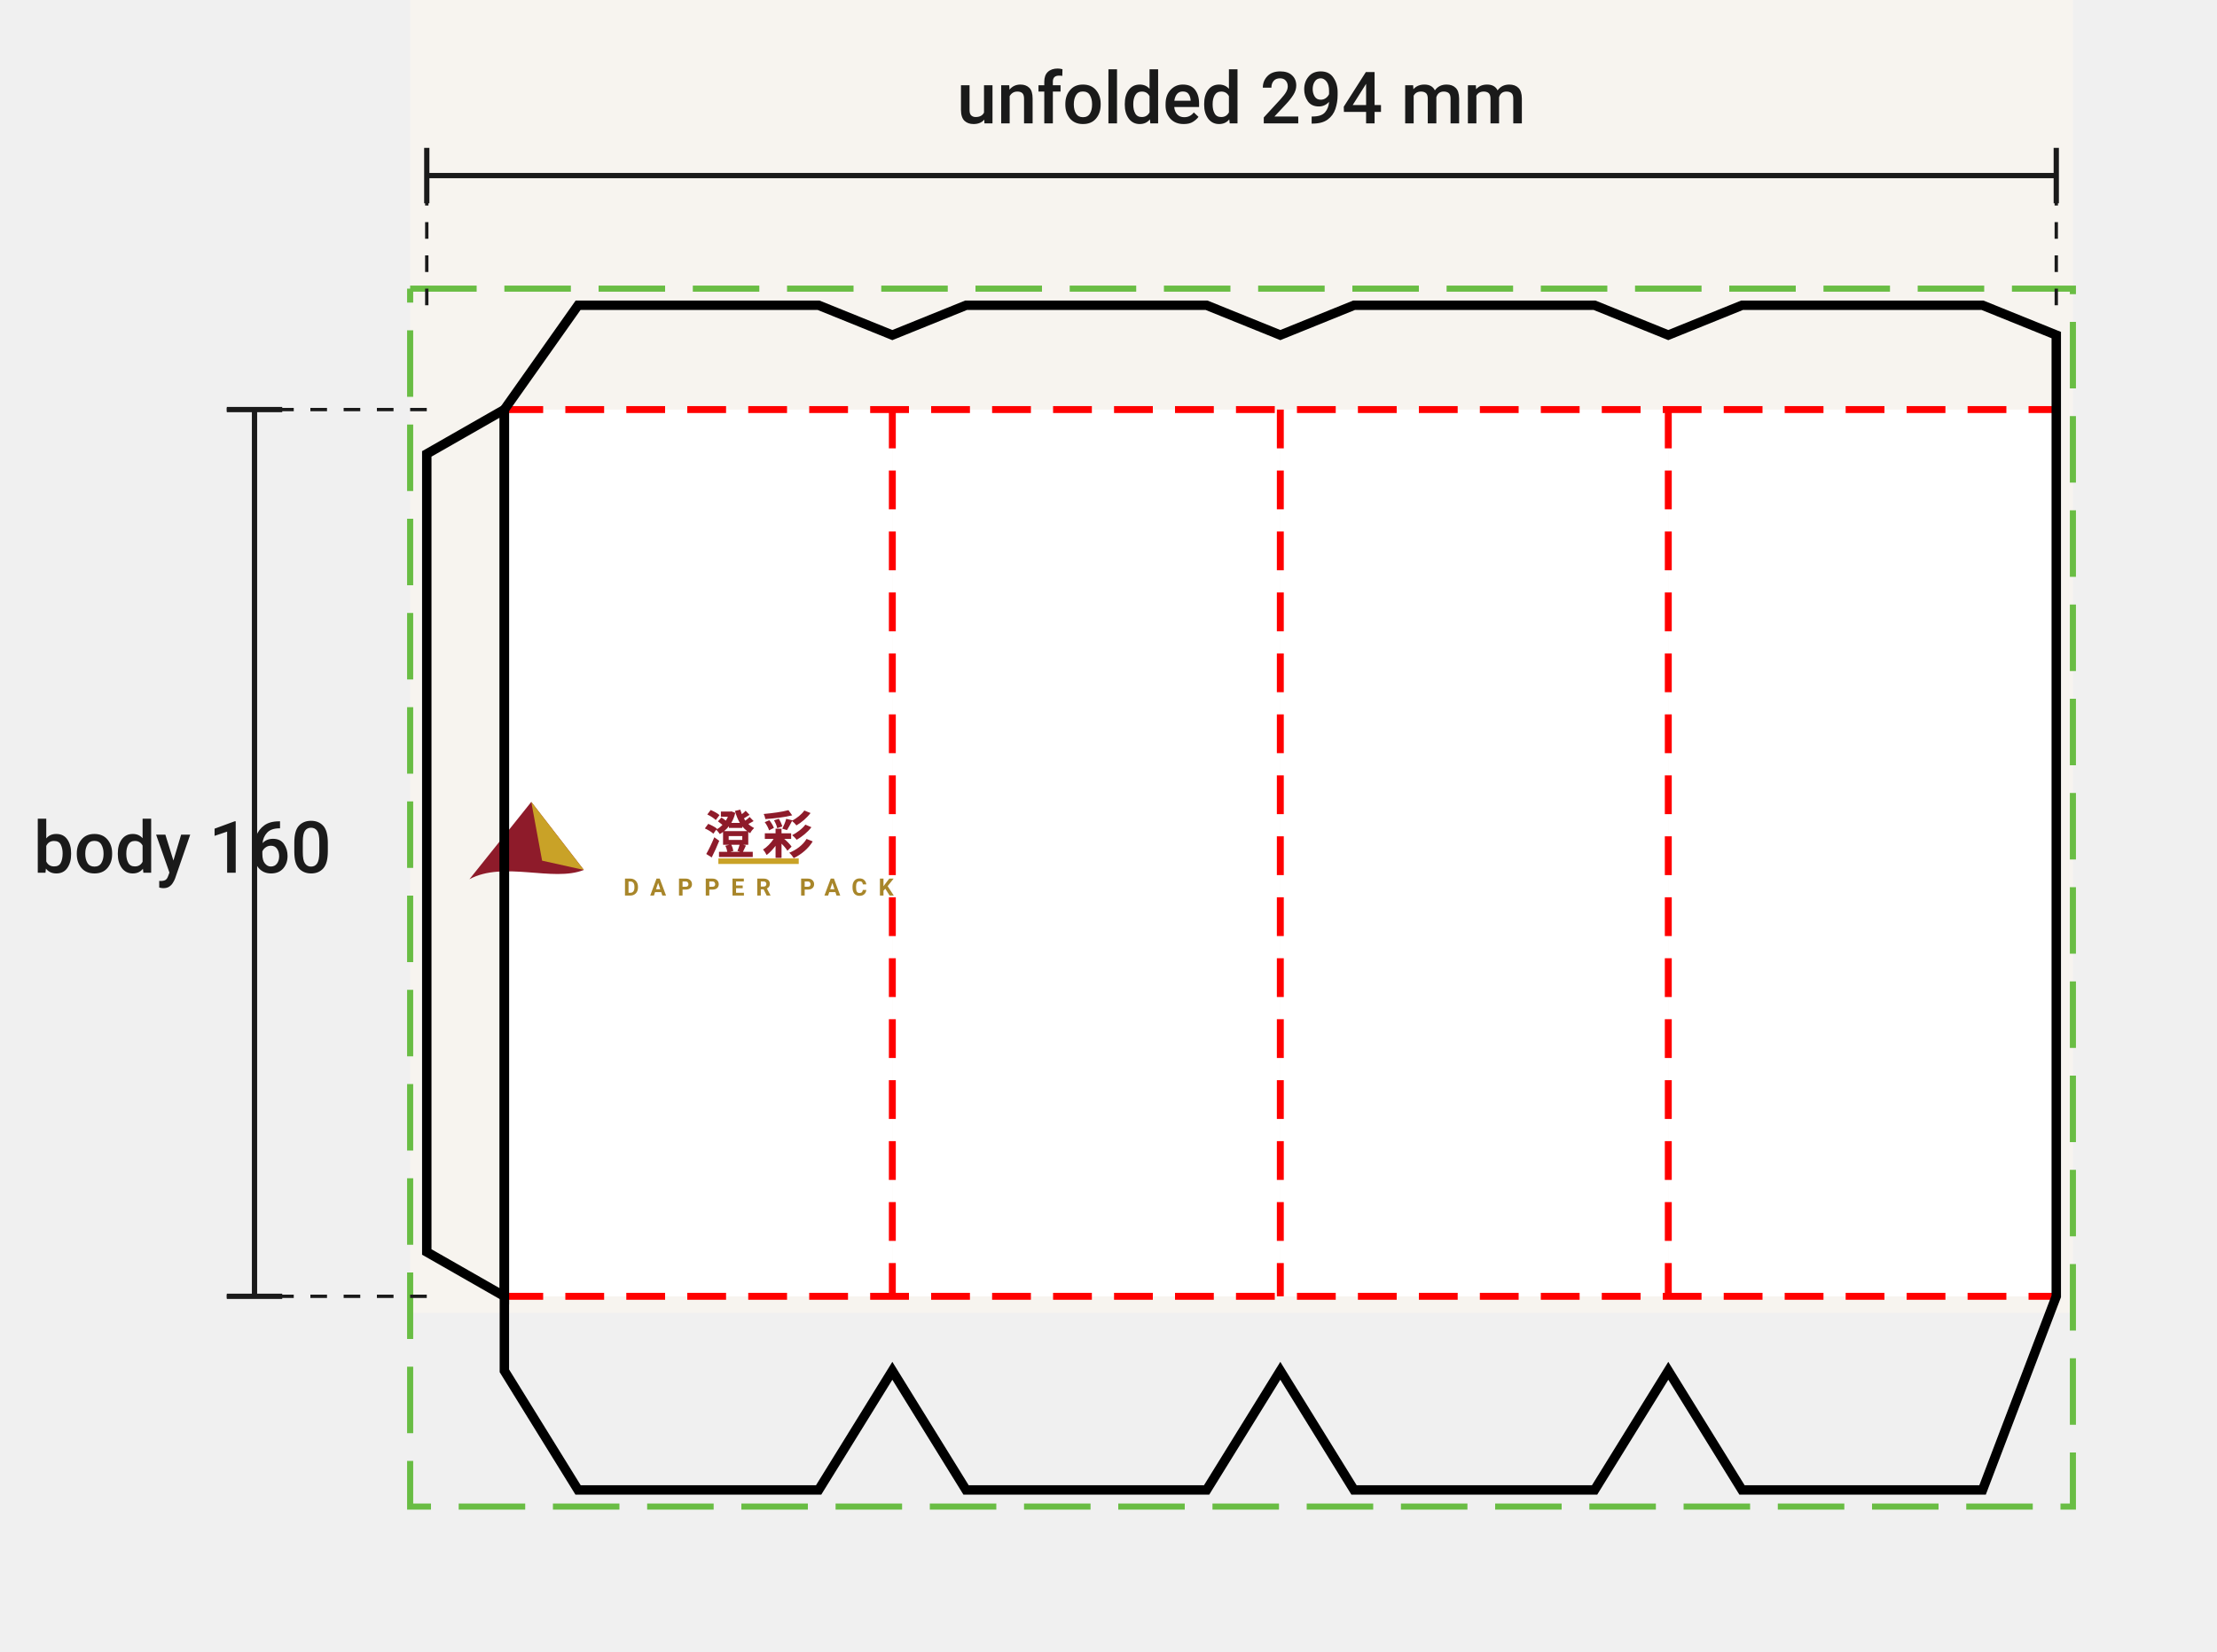
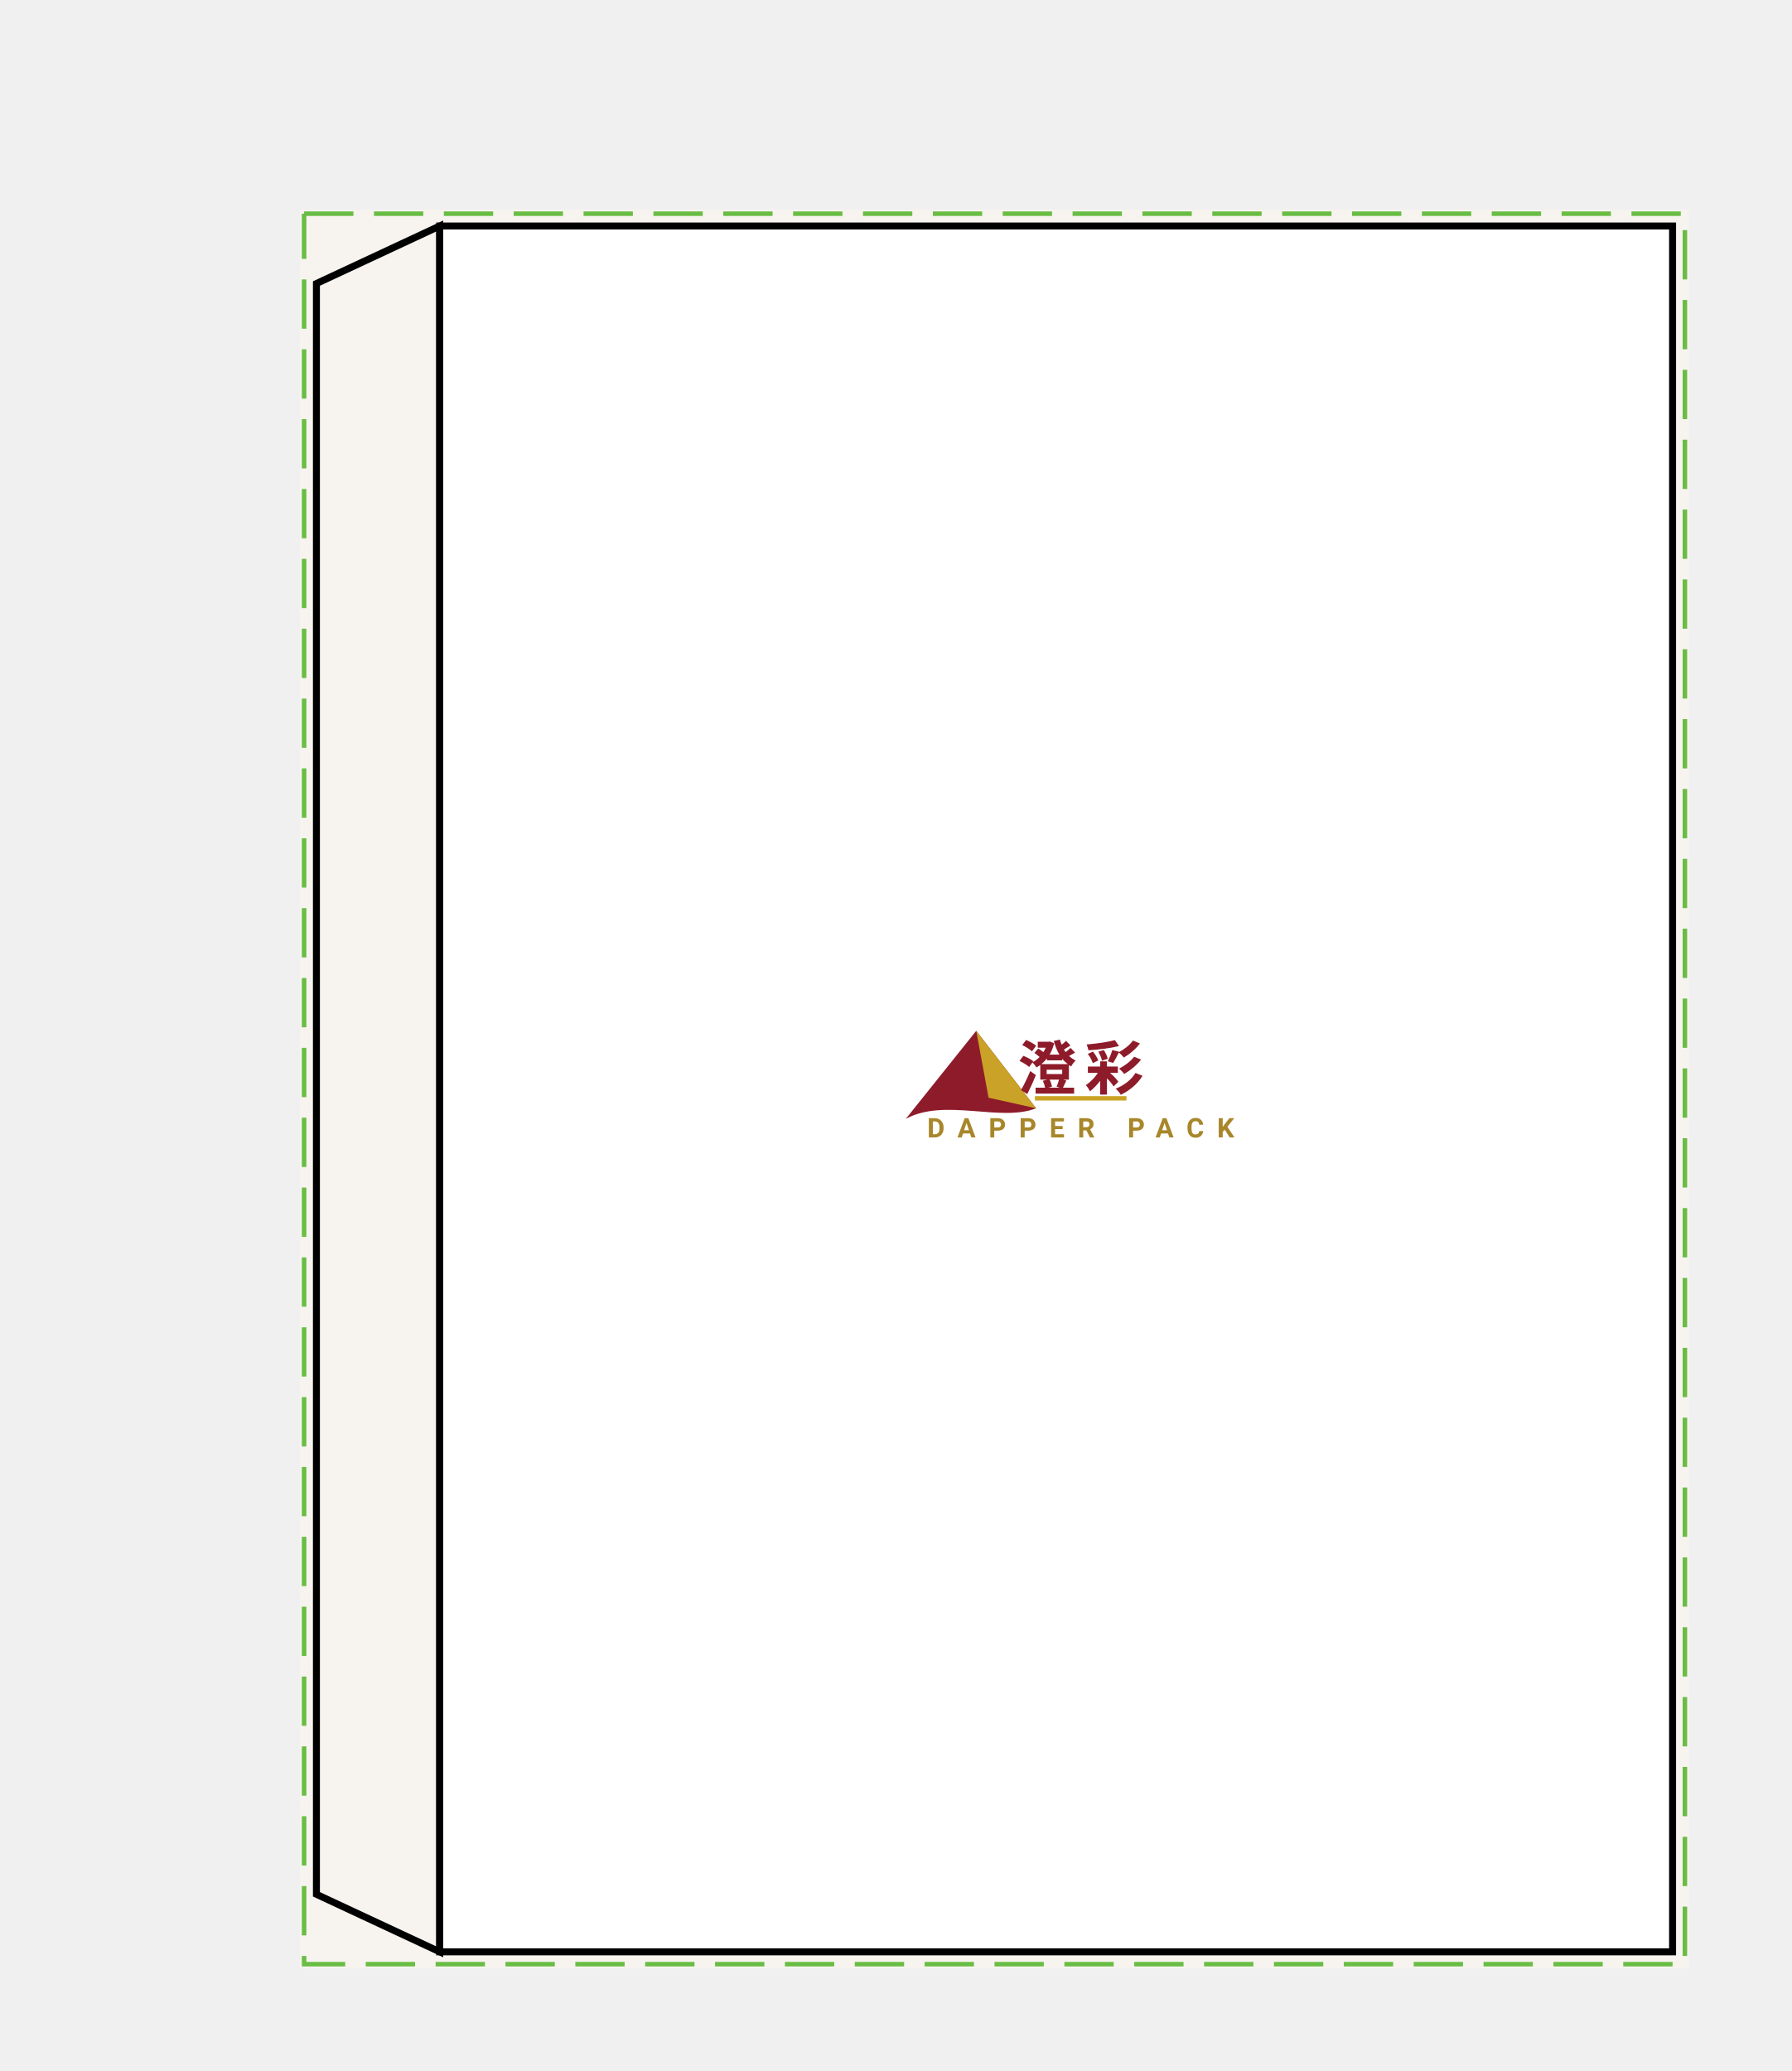
- <svg xmlns="http://www.w3.org/2000/svg" viewBox="-91.0 -29.0 400.0 297.8" width="400" height="298" role="img" aria-labelledby="tcarton-reverse dcarton-reverse">
+ <svg xmlns="http://www.w3.org/2000/svg" viewBox="-107.0 -55.0 436.0 504.0" width="436" height="504" role="img" aria-labelledby="tcarton-reverse dcarton-reverse">
  <g>
-     <rect class="blank" x="-17.00" y="-47.80" width="300.00" height="255.60" fill="#F7F4EF" />
-     <rect x="0.00" y="44.80" width="70.00" height="160.00" fill="#FFFFFF" />
-     <rect x="70.00" y="44.80" width="70.00" height="160.00" fill="#FFFFFF" />
-     <rect x="140.00" y="44.80" width="70.00" height="160.00" fill="#FFFFFF" />
-     <rect x="210.00" y="44.80" width="70.00" height="160.00" fill="#FFFFFF" />
-     <g class="brand__mark" transform="translate(3.74 124.80) scale(0.1395)">
+     <rect class="blank" x="-34.00" y="-4.00" width="338.00" height="428.00" fill="#F7F4EF" />
+     <rect x="0" y="0.0" width="300.0" height="420.0" fill="#FFFFFF" />
+     <g class="brand__mark" transform="translate(128.84 210.00) scale(0.2142)">
      <path d="M -72 34 L 8 -66 L 76 22 C 36 38 -28 10 -72 34 Z" fill="#8E1B2A" />
      <path d="M 8 -66 L 76 22 L 22 10 Z" fill="#C9A227" />
    </g>
    <g class="wordmark">
-       <text x="45.86" y="121.64" font-family="ui-sans-serif,system-ui,-apple-system,'Segoe UI',Roboto,'Helvetica Neue',Arial,sans-serif" font-size="9.3" font-weight="700" fill="#8E1B2A" letter-spacing="1.30" text-anchor="middle" dominant-baseline="middle">澄彩</text>
-       <line x1="38.61" y1="126.29" x2="53.11" y2="126.29" stroke="#C9A227" stroke-width="1.00" />
-       <text x="45.86" y="131.31" font-family="ui-sans-serif,system-ui,-apple-system,'Segoe UI',Roboto,'Helvetica Neue',Arial,sans-serif" font-size="4.3" font-weight="600" fill="#A8862A" letter-spacing="2.05" text-anchor="middle" dominant-baseline="middle">DAPPER PACK</text>
+       <text x="155.97" y="205.14" font-family="ui-sans-serif,system-ui,-apple-system,'Segoe UI',Roboto,'Helvetica Neue',Arial,sans-serif" font-size="14.3" font-weight="700" fill="#8E1B2A" letter-spacing="2.00" text-anchor="middle" dominant-baseline="middle">澄彩</text>
+       <line x1="144.83" y1="212.29" x2="167.11" y2="212.29" stroke="#C9A227" stroke-width="1.07" />
+       <text x="155.97" y="220.00" font-family="ui-sans-serif,system-ui,-apple-system,'Segoe UI',Roboto,'Helvetica Neue',Arial,sans-serif" font-size="6.6" font-weight="600" fill="#A8862A" letter-spacing="3.14" text-anchor="middle" dominant-baseline="middle">DAPPER PACK</text>
    </g>
-     <line x1="70.00" y1="44.80" x2="70.00" y2="204.80" stroke="#FF0000" stroke-width="1.25" stroke-dasharray="7 4" />
-     <line x1="140.00" y1="44.80" x2="140.00" y2="204.80" stroke="#FF0000" stroke-width="1.25" stroke-dasharray="7 4" />
-     <line x1="210.00" y1="44.80" x2="210.00" y2="204.80" stroke="#FF0000" stroke-width="1.25" stroke-dasharray="7 4" />
-     <line x1="0.00" y1="44.80" x2="280.00" y2="44.80" stroke="#FF0000" stroke-width="1.25" stroke-dasharray="7 4" />
-     <line x1="0.00" y1="204.80" x2="280.00" y2="204.80" stroke="#FF0000" stroke-width="1.25" stroke-dasharray="7 4" />
-     <line x1="0.00" y1="44.80" x2="0.00" y2="204.80" stroke="#FF0000" stroke-width="1.25" stroke-dasharray="7 4" />
-     <path d="M0.00,44.80 L13.30,25.98 L56.70,25.98 L70.00,31.36 L70.00,31.36 L83.30,25.98 L126.70,25.98 L140.00,31.36 L140.00,31.36 L153.30,25.98 L196.70,25.98 L210.00,31.36 L210.00,31.36 L223.30,25.98 L266.70,25.98 L280.00,31.36 L280.00,44.80 L280.00,204.80 L266.70,239.74 L223.30,239.74 L210.00,218.24 L210.00,218.24 L196.70,239.74 L153.30,239.74 L140.00,218.24 L140.00,218.24 L126.70,239.74 L83.30,239.74 L70.00,218.24 L70.00,218.24 L56.70,239.74 L13.30,239.74 L0.00,218.24 L0.00,204.80 Z" fill="none" stroke="#000000" stroke-width="1.7" stroke-linejoin="miter" />
-     <path d="M0.00,44.80 L-14.00,52.80 L-14.00,196.80 L0.00,204.80 Z" fill="none" stroke="#000000" stroke-width="1.7" stroke-linejoin="miter" />
-     <path d="M-17.00,22.98 L283.00,22.98 L283.00,242.74 L-17.00,242.74 L-17.00,22.98" fill="none" stroke="#69BD44" stroke-width="1.1" stroke-dasharray="12 5" />
-     <line x1="-14.00" y1="2.58" x2="280.00" y2="2.58" stroke="#1A1A1A" stroke-width="0.95" />
-     <line x1="-14.00" y1="25.98" x2="-14.00" y2="-2.42" stroke="#1A1A1A" stroke-width="0.6" stroke-dasharray="3 3" />
-     <line x1="-14.00" y1="-2.42" x2="-14.00" y2="7.58" stroke="#1A1A1A" stroke-width="0.95" />
-     <line x1="280.00" y1="25.98" x2="280.00" y2="-2.42" stroke="#1A1A1A" stroke-width="0.6" stroke-dasharray="3 3" />
-     <line x1="280.00" y1="-2.42" x2="280.00" y2="7.58" stroke="#1A1A1A" stroke-width="0.95" />
-     <text x="133.00" y="-10.42" font-family="ui-sans-serif,system-ui,-apple-system,'Segoe UI',Roboto,'Helvetica Neue',Arial,sans-serif" font-size="13" font-weight="500" fill="#1A1A1A" text-anchor="middle" dominant-baseline="middle">unfolded 294 mm</text>
-     <line x1="-45.08" y1="44.80" x2="-45.08" y2="204.80" stroke="#1A1A1A" stroke-width="0.95" />
-     <line x1="-14.00" y1="44.80" x2="-50.08" y2="44.80" stroke="#1A1A1A" stroke-width="0.6" stroke-dasharray="3 3" />
-     <line x1="-50.08" y1="44.80" x2="-40.08" y2="44.80" stroke="#1A1A1A" stroke-width="0.95" />
-     <line x1="-14.00" y1="204.80" x2="-50.08" y2="204.80" stroke="#1A1A1A" stroke-width="0.6" stroke-dasharray="3 3" />
-     <line x1="-50.08" y1="204.80" x2="-40.08" y2="204.80" stroke="#1A1A1A" stroke-width="0.95" />
-     <text x="-58.08" y="124.80" font-family="ui-sans-serif,system-ui,-apple-system,'Segoe UI',Roboto,'Helvetica Neue',Arial,sans-serif" font-size="13" font-weight="500" fill="#1A1A1A" text-anchor="middle" dominant-baseline="middle">body 160</text>
+     <line x1="0.00" y1="0.00" x2="0.00" y2="420.00" stroke="#FF0000" stroke-width="1.25" stroke-dasharray="7 4" />
+     <path d="M0.00,0.00 L300.00,0.00 L300.00,420.00 L0.00,420.00 Z" fill="none" stroke="#000000" stroke-width="1.7" stroke-linejoin="miter" />
+     <path d="M0.00,0.00 L-30.00,14.00 L-30.00,406.00 L0.00,420.00 Z" fill="none" stroke="#000000" stroke-width="1.7" stroke-linejoin="miter" />
+     <path d="M-33.00,-3.00 L303.00,-3.00 L303.00,423.00 L-33.00,423.00 L-33.00,-3.00" fill="none" stroke="#69BD44" stroke-width="1.1" stroke-dasharray="12 5" />
  </g>
</svg>
